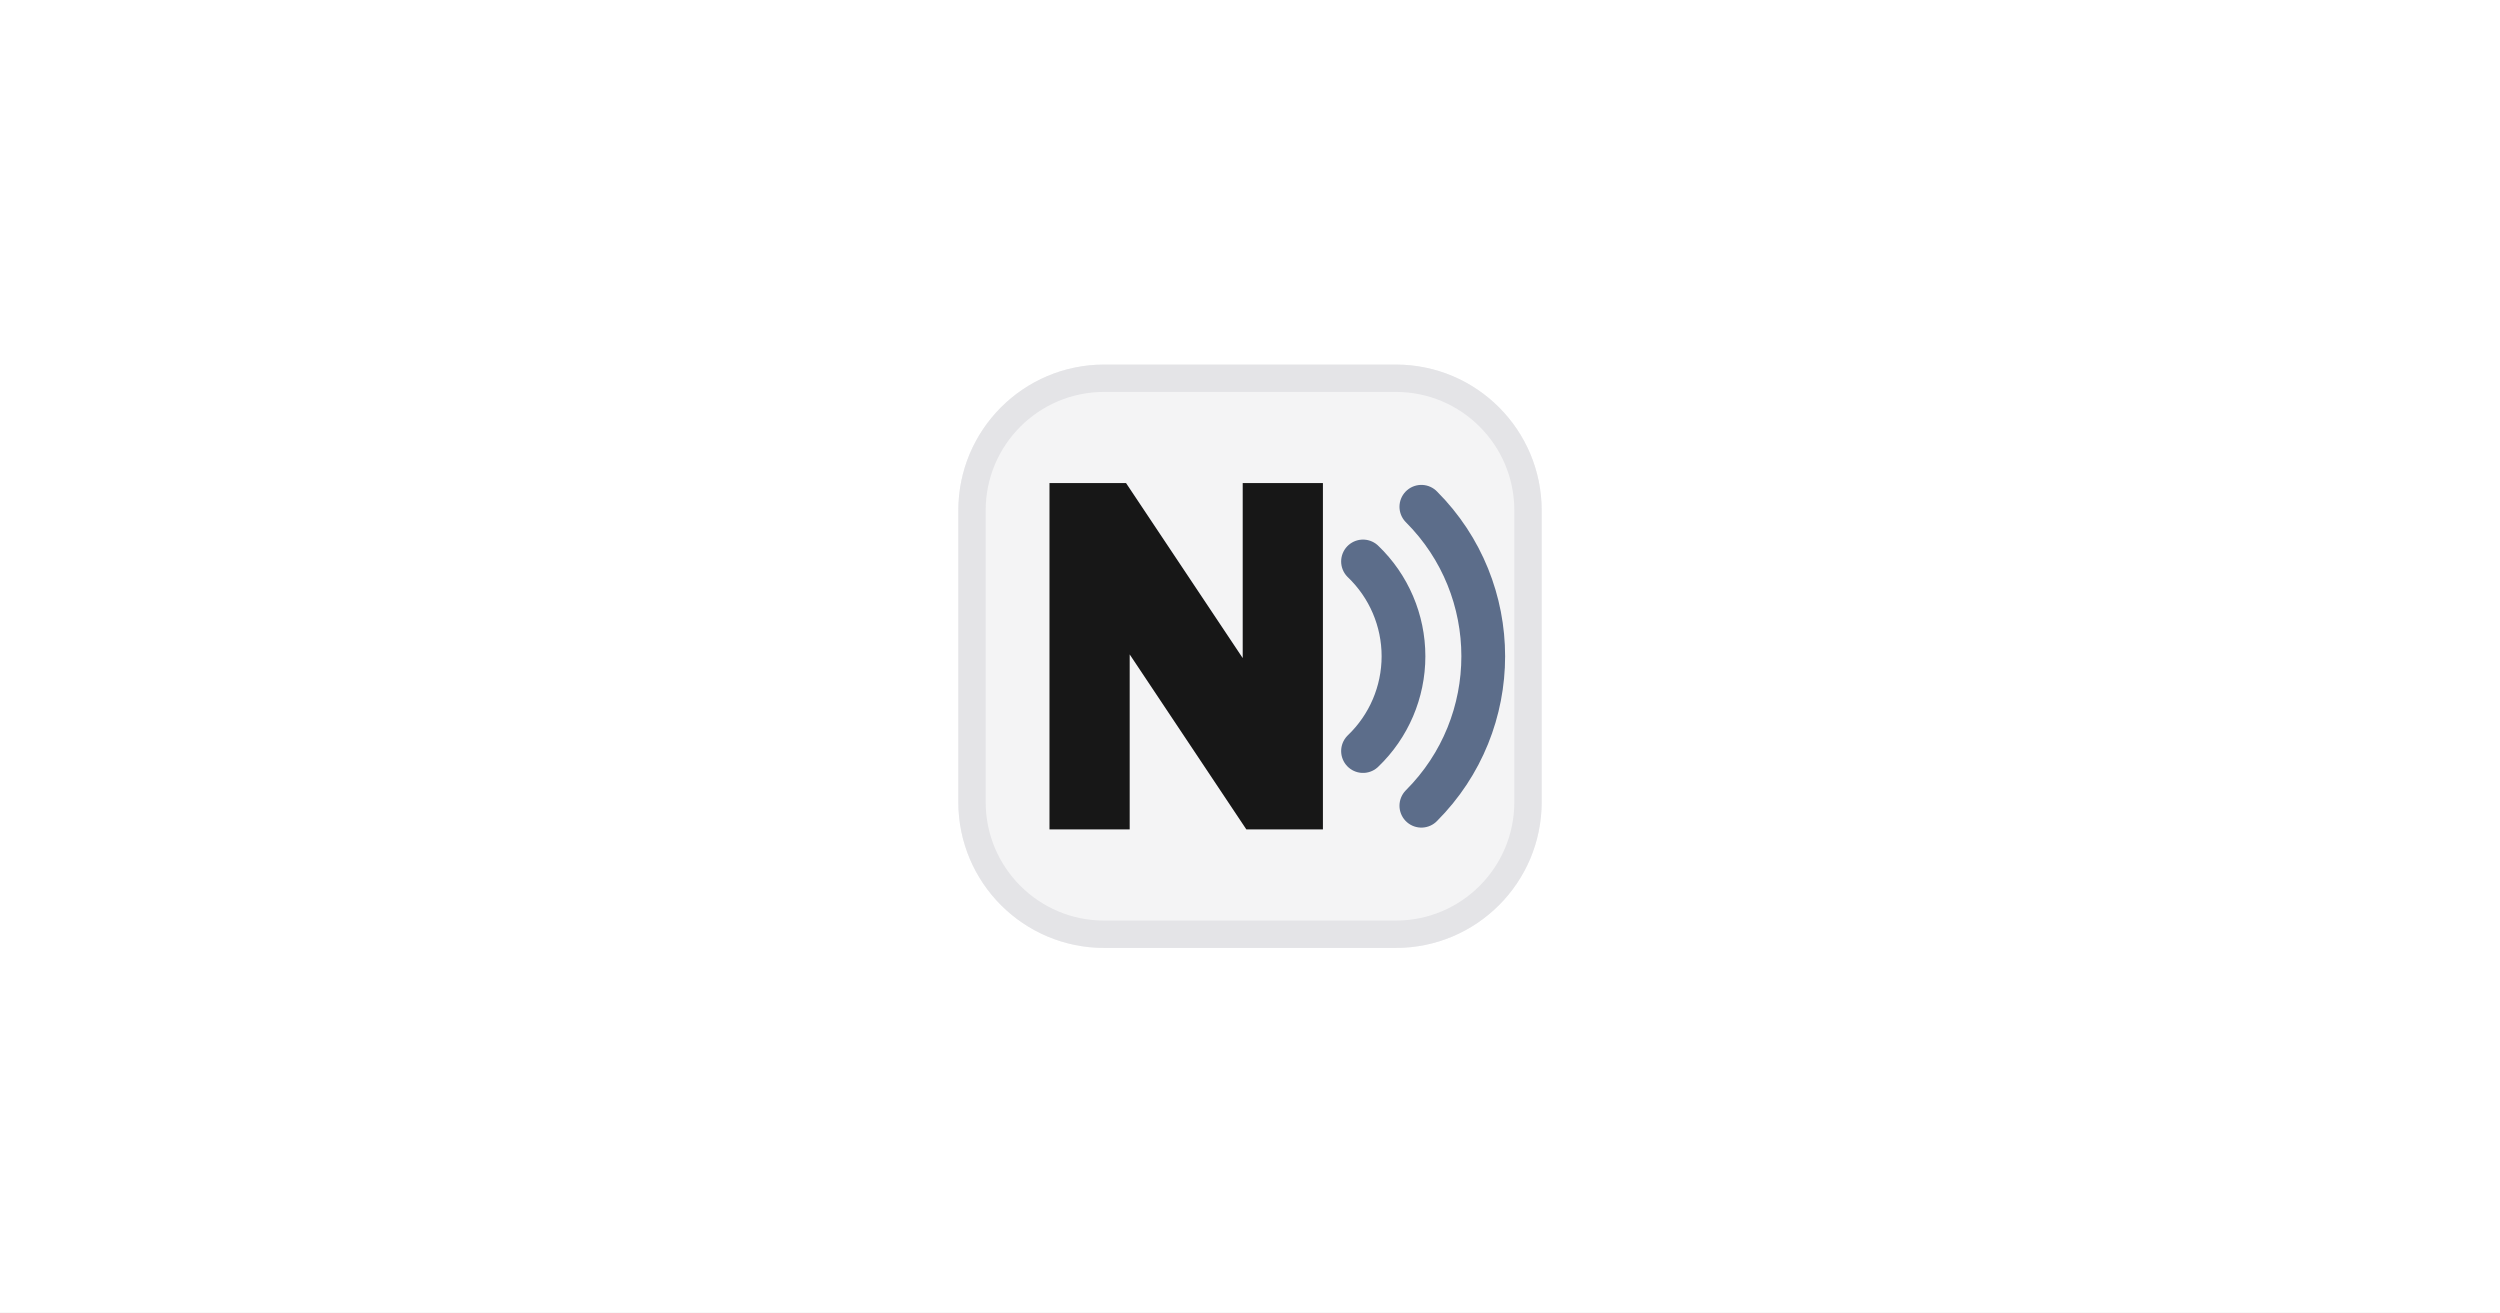
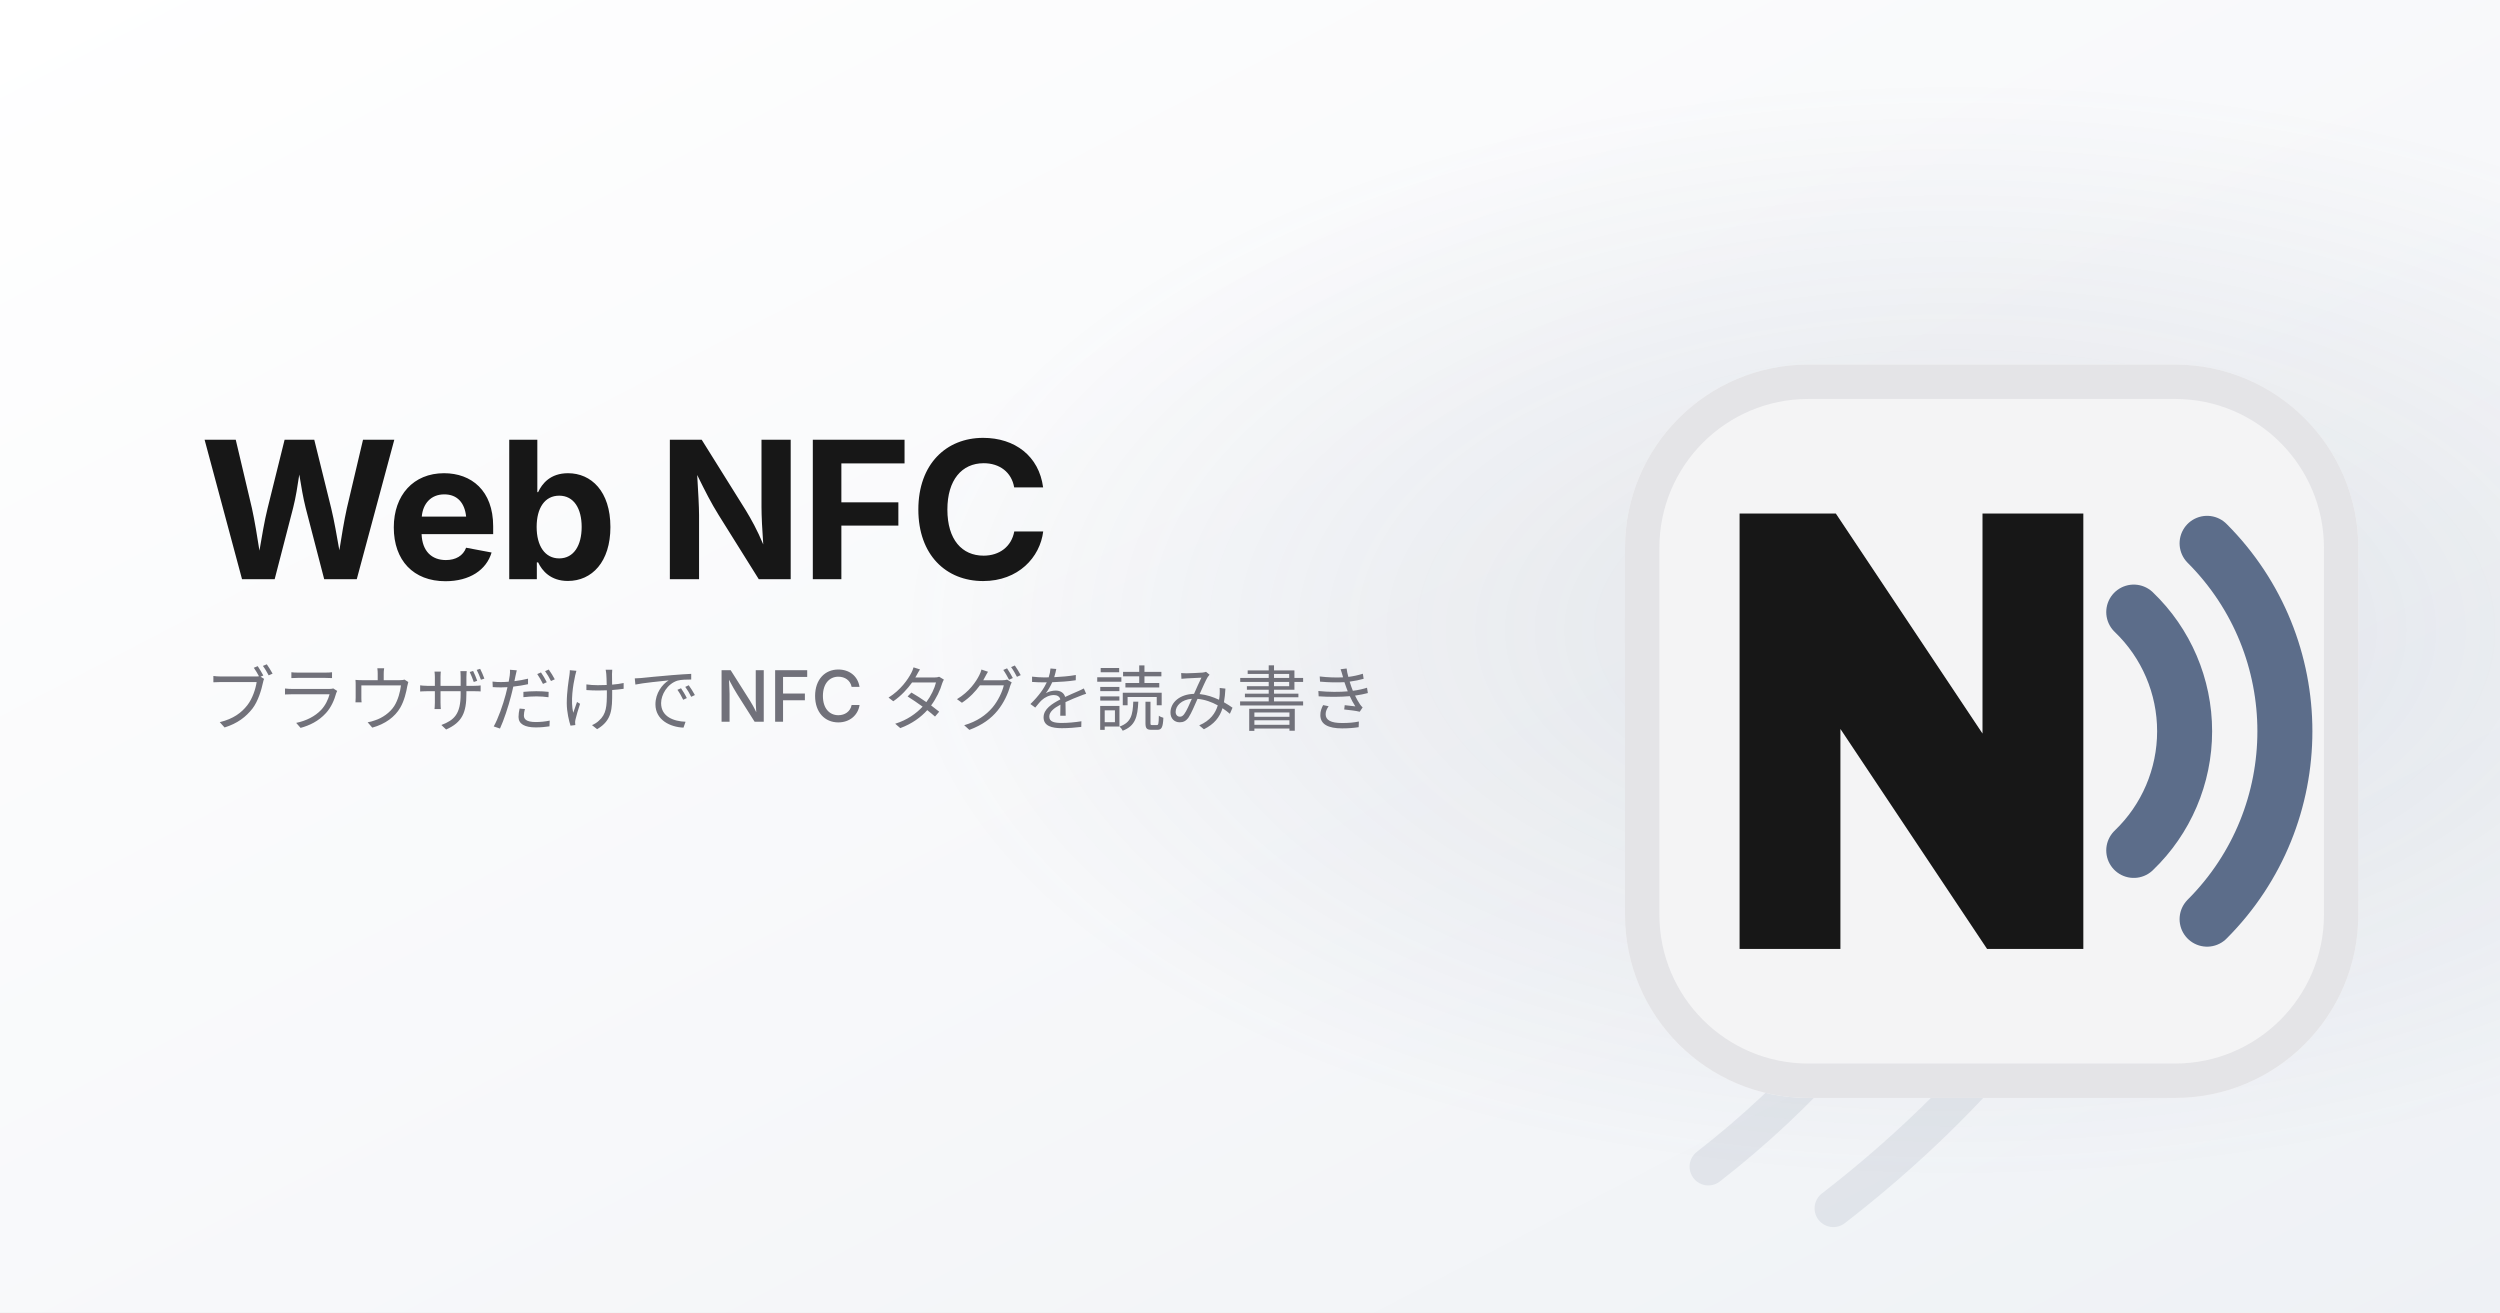
<svg xmlns="http://www.w3.org/2000/svg" viewBox="0 0 1200 630" width="1200" height="630">
-   <rect width="1200" height="630" fill="#ffffff" />
-   <g transform="translate(460 175) scale(8.75)">
+   <defs>
+     <linearGradient id="bg" x1="0" y1="0" x2="1" y2="1">
+       <stop offset="0%" stop-color="#ffffff" />
+       <stop offset="55%" stop-color="#f7f8fa" />
+       <stop offset="100%" stop-color="#eef1f5" />
+     </linearGradient>
+     <radialGradient id="glow" cx="78%" cy="48%" r="42%">
+       <stop offset="0%" stop-color="#5c6d8a" stop-opacity="0.14" />
+       <stop offset="100%" stop-color="#5c6d8a" stop-opacity="0" />
+     </radialGradient>
+   </defs>
+   <rect width="1200" height="630" fill="url(#bg)" />
+   <rect width="1200" height="630" fill="url(#glow)" />
+   <g fill="none" stroke="#5c6d8a" stroke-opacity="0.12" stroke-width="18" stroke-linecap="round">
+     <path d="M820 560c90-70 150-170 150-280" />
+     <path d="M880 580c110-85 185-205 185-340" />
+   </g>
+   <g font-family="ui-sans-serif, system-ui, -apple-system, 'Hiragino Sans', 'Hiragino Kaku Gothic ProN', 'Helvetica Neue', sans-serif">
+     <text x="96" y="278" fill="#171717" font-size="92" font-weight="700" letter-spacing="-1.5">
+       Web NFC
+     </text>
+     <text x="98" y="348" fill="#71717a" font-size="34" font-weight="500">
+       ブラウザだけで NFC タグを読み書き
+     </text>
+   </g>
+   <g transform="translate(780 175) scale(11)">
    <rect width="32" height="32" rx="8" fill="#f4f4f5" />
    <rect x="0.75" y="0.75" width="30.5" height="30.5" rx="7.25" fill="none" stroke="#e4e4e7" stroke-width="1.5" />
    <path fill="#171717" d="M5 25.5V6.5h4.2l6.4 9.6V6.5H20v19h-4.2l-6.4-9.6v9.6H5z" />
    <g fill="none" stroke="#5c6d8a" stroke-width="2.4" stroke-linecap="round">
      <path d="M22.2 10.8a7.2 7.2 0 0 1 0 10.4" />
      <path d="M25.4 7.8a11.6 11.6 0 0 1 0 16.4" />
    </g>
  </g>
</svg>
